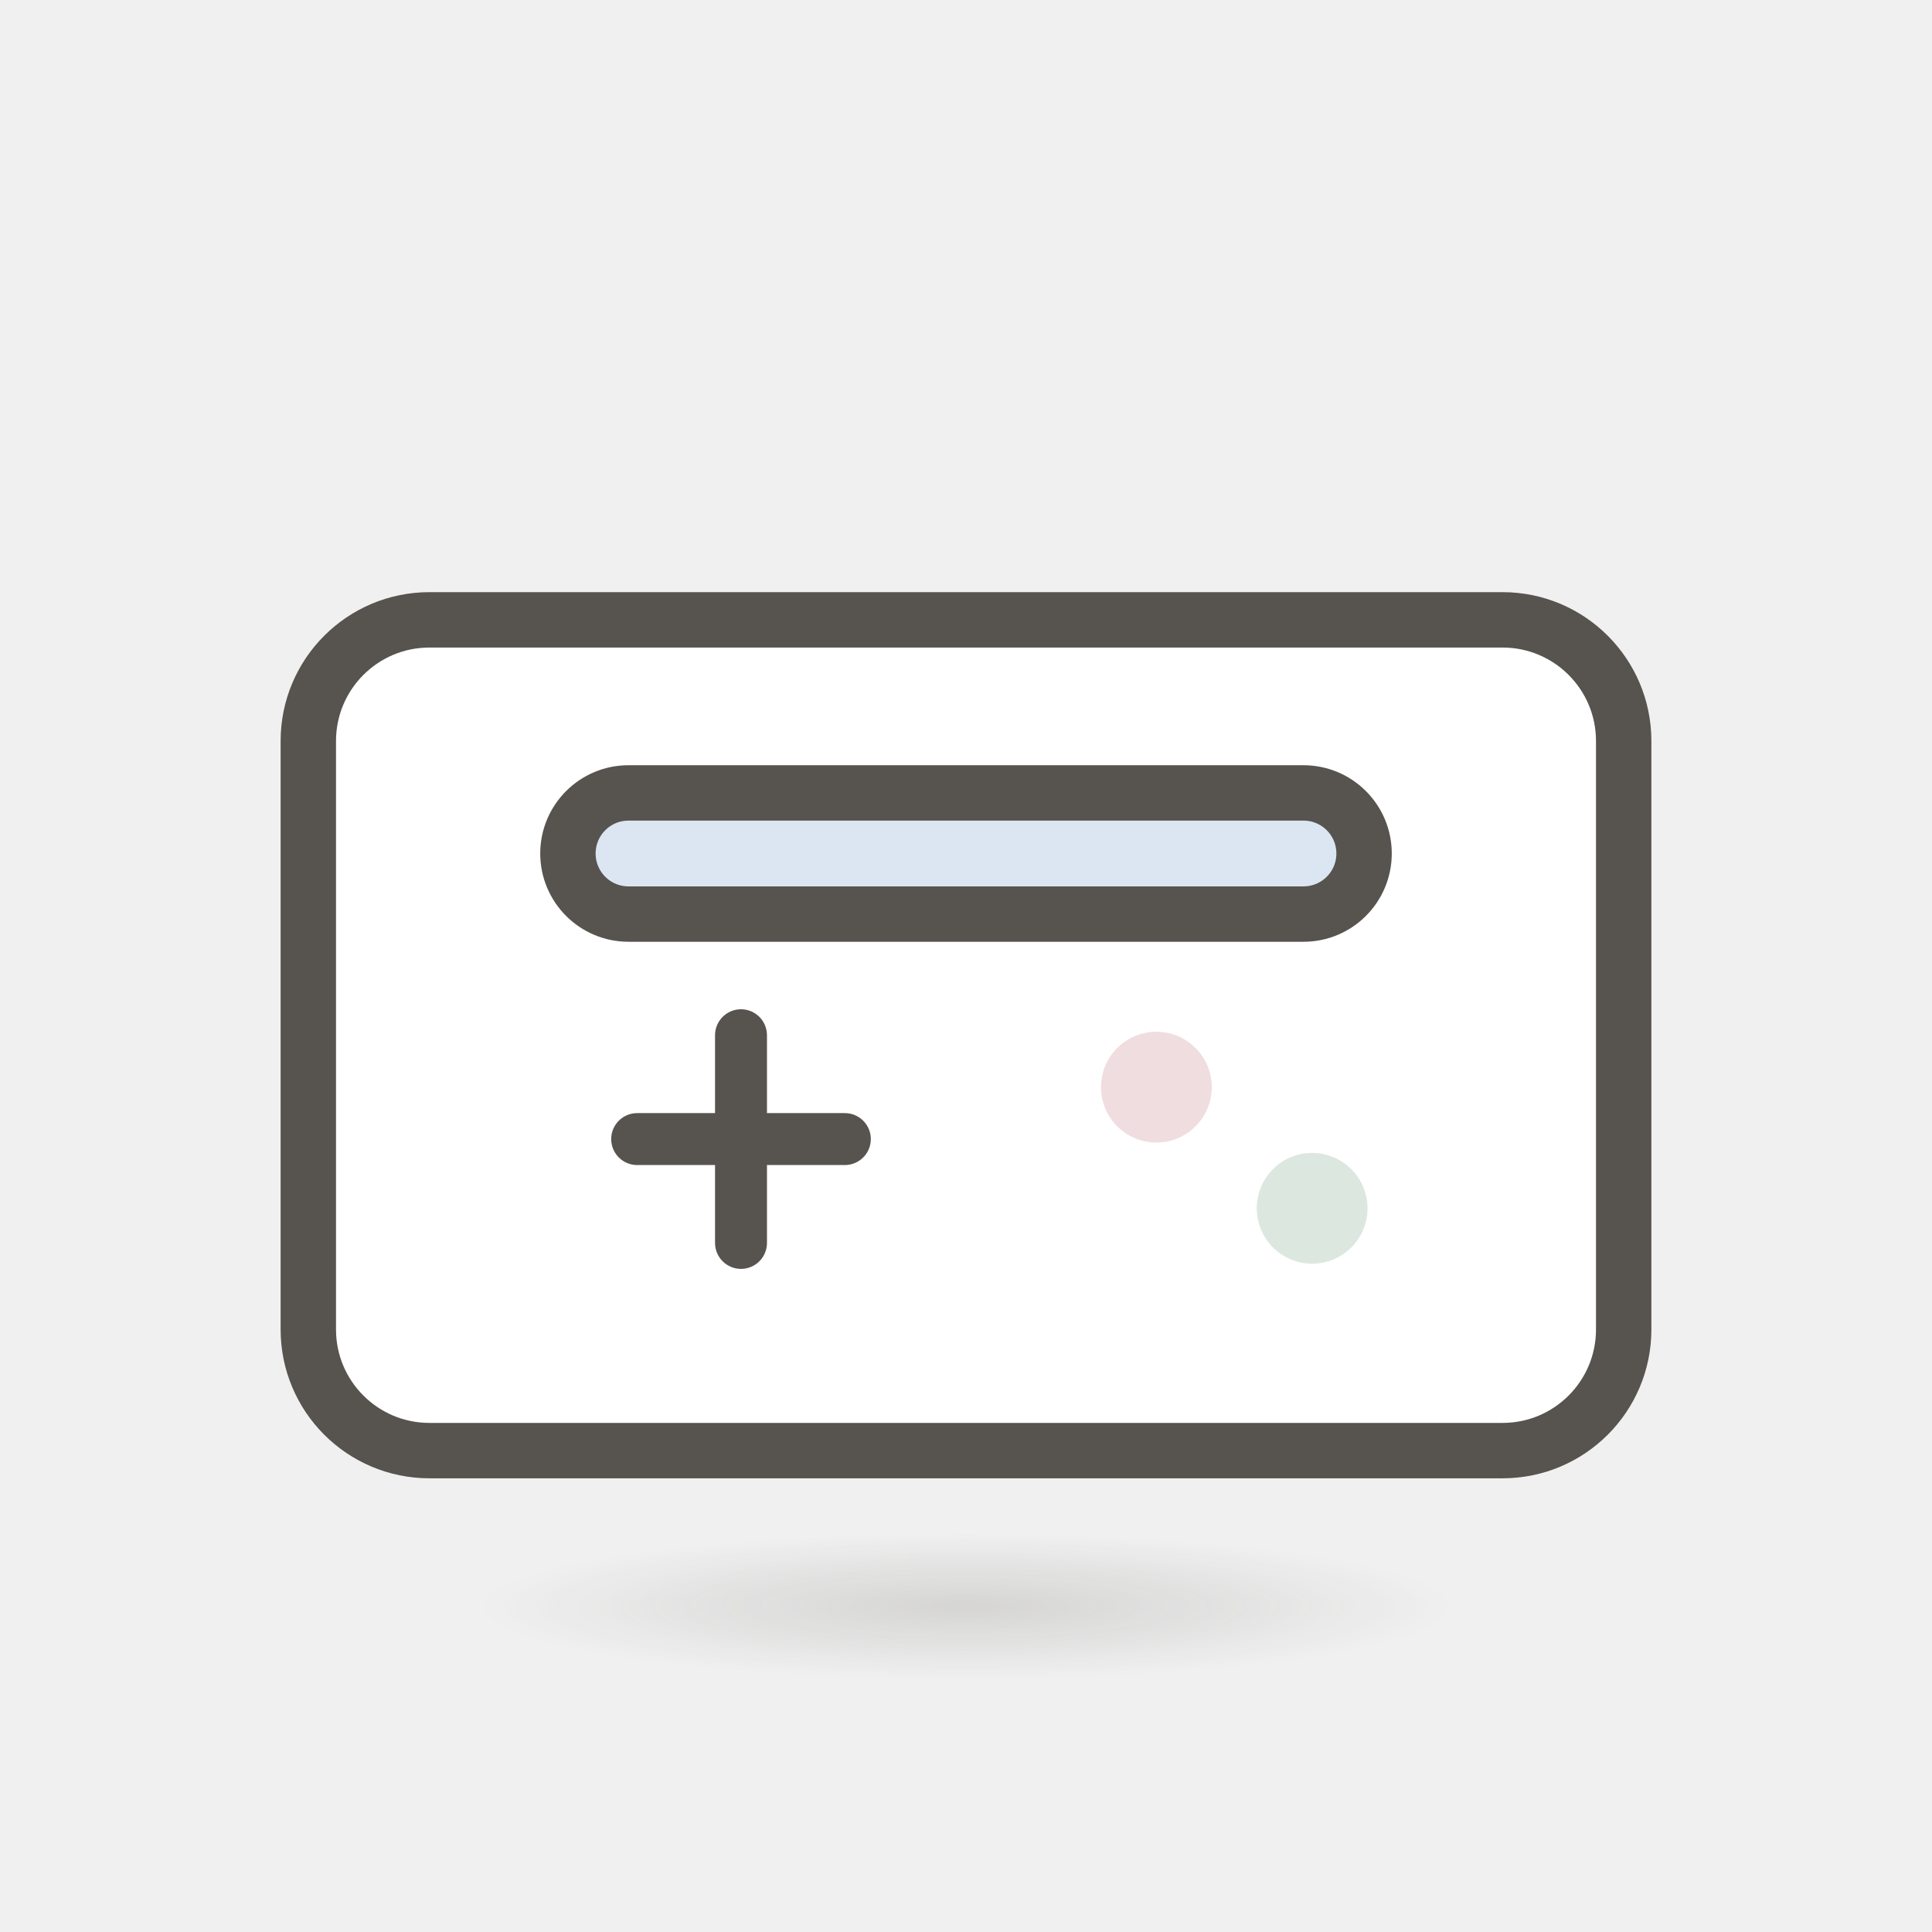
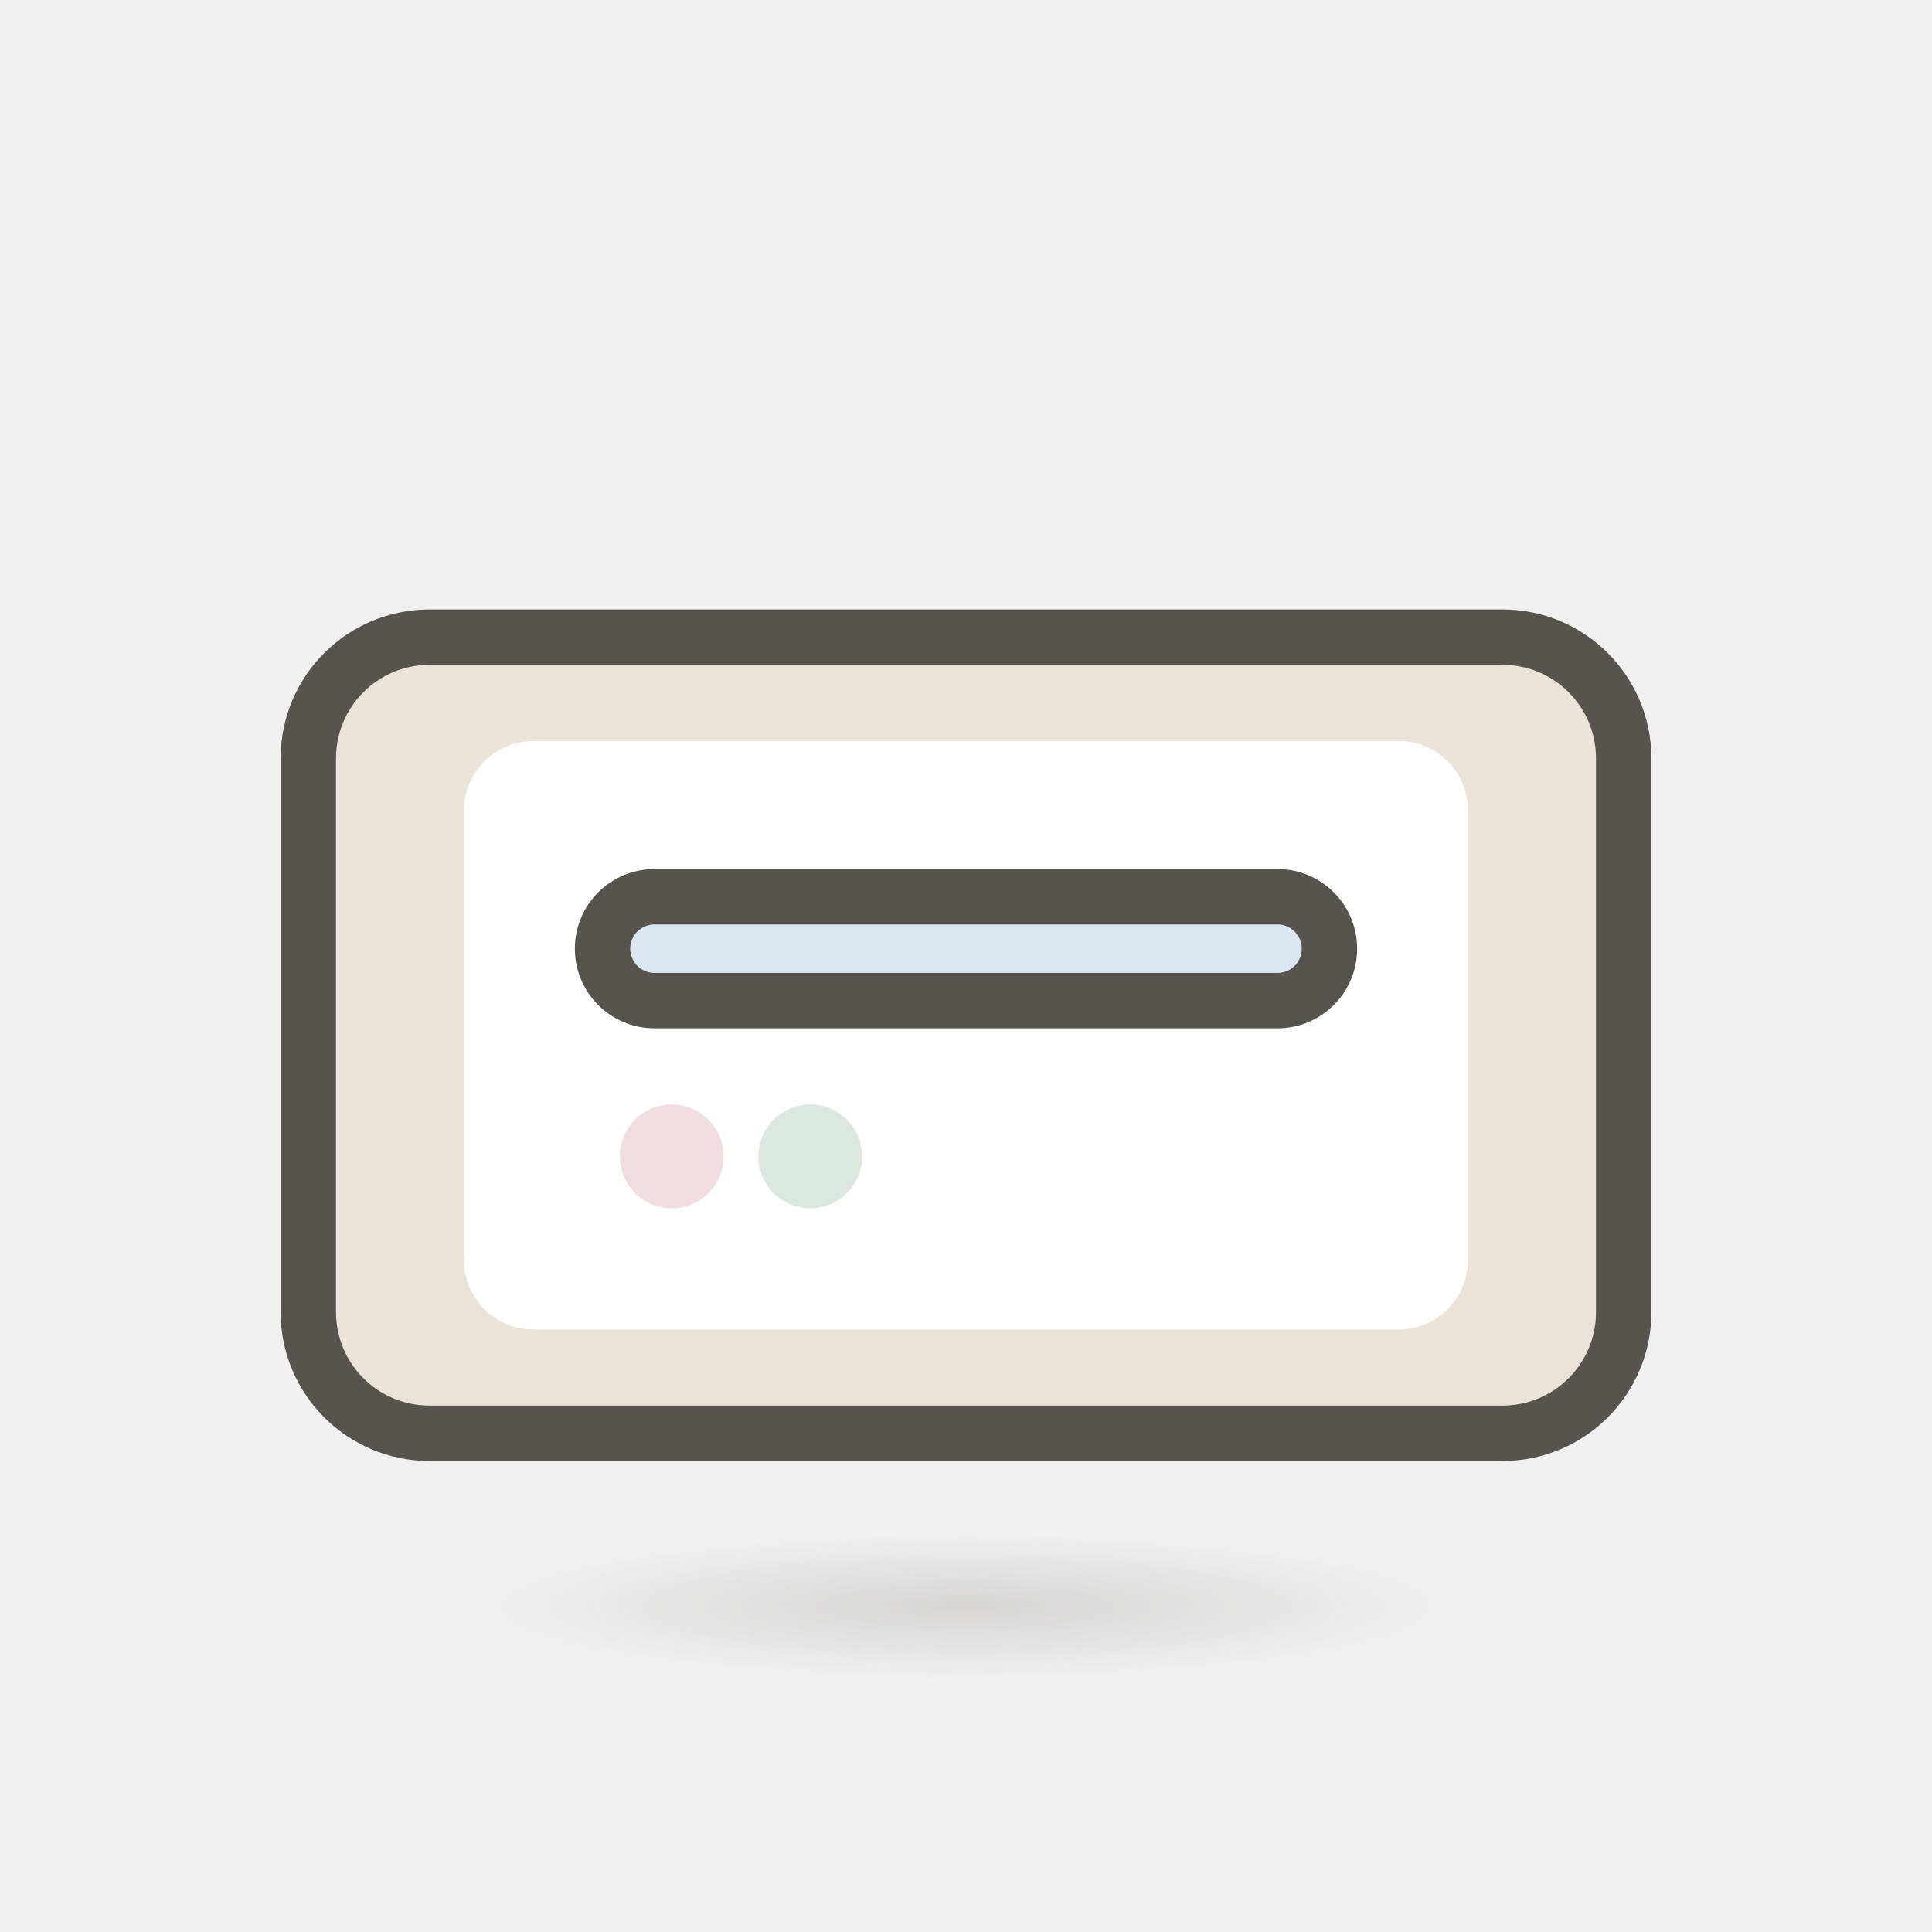
<svg xmlns="http://www.w3.org/2000/svg" viewBox="0 0 96 96" fill="none" stroke-linecap="round" stroke-linejoin="round">
  <g transform="translate(48 48) scale(0.86) translate(-48 -48)">
    <defs>
      <radialGradient id="sh">
        <stop offset="0" stop-color="#57534E" stop-opacity="0.17" />
        <stop offset="0.62" stop-color="#57534E" stop-opacity="0.07" />
        <stop offset="1" stop-color="#57534E" stop-opacity="0" />
      </radialGradient>
    </defs>
    <ellipse cx="48" cy="85" rx="28" ry="4.2" fill="url(#sh)" />
    <g stroke="#57534E" stroke-width="3.2">
-       <path d="M17 28h62a7 7 0 0 1 7 7v34a7 7 0 0 1-7 7H17a7 7 0 0 1-7-7V35a7 7 0 0 1 7-7z" fill="#FFFFFF" />
-       <rect x="25" y="38" width="46" height="7" rx="3.5" fill="#DCE6F2" />
-       <path d="M29 58h12M35 52v12" stroke-width="3" />
-       <circle cx="59" cy="55" r="3.2" fill="#F0DDDF" stroke="none" />
-       <circle cx="68" cy="62" r="3.2" fill="#DCE8DF" stroke="none" />
+       <path d="M17 29h62a7 7 0 0 1 7 7v32a7 7 0 0 1-7 7H17a7 7 0 0 1-7-7V36a7 7 0 0 1 7-7z" fill="#E9E3D8" />
+       <path d="M23 35h50a4 4 0 0 1 4 4v26a4 4 0 0 1-4 4H23a4 4 0 0 1-4-4V39a4 4 0 0 1 4-4z" fill="#FFFFFF" stroke="none" />
+       <rect x="27" y="44" width="42" height="6" rx="3" fill="#DCE6F2" />
+       <circle cx="31" cy="59" r="3" fill="#F0DDDF" stroke="none" />
+       <circle cx="39" cy="59" r="3" fill="#DCE8DF" stroke="none" />
    </g>
  </g>
</svg>
